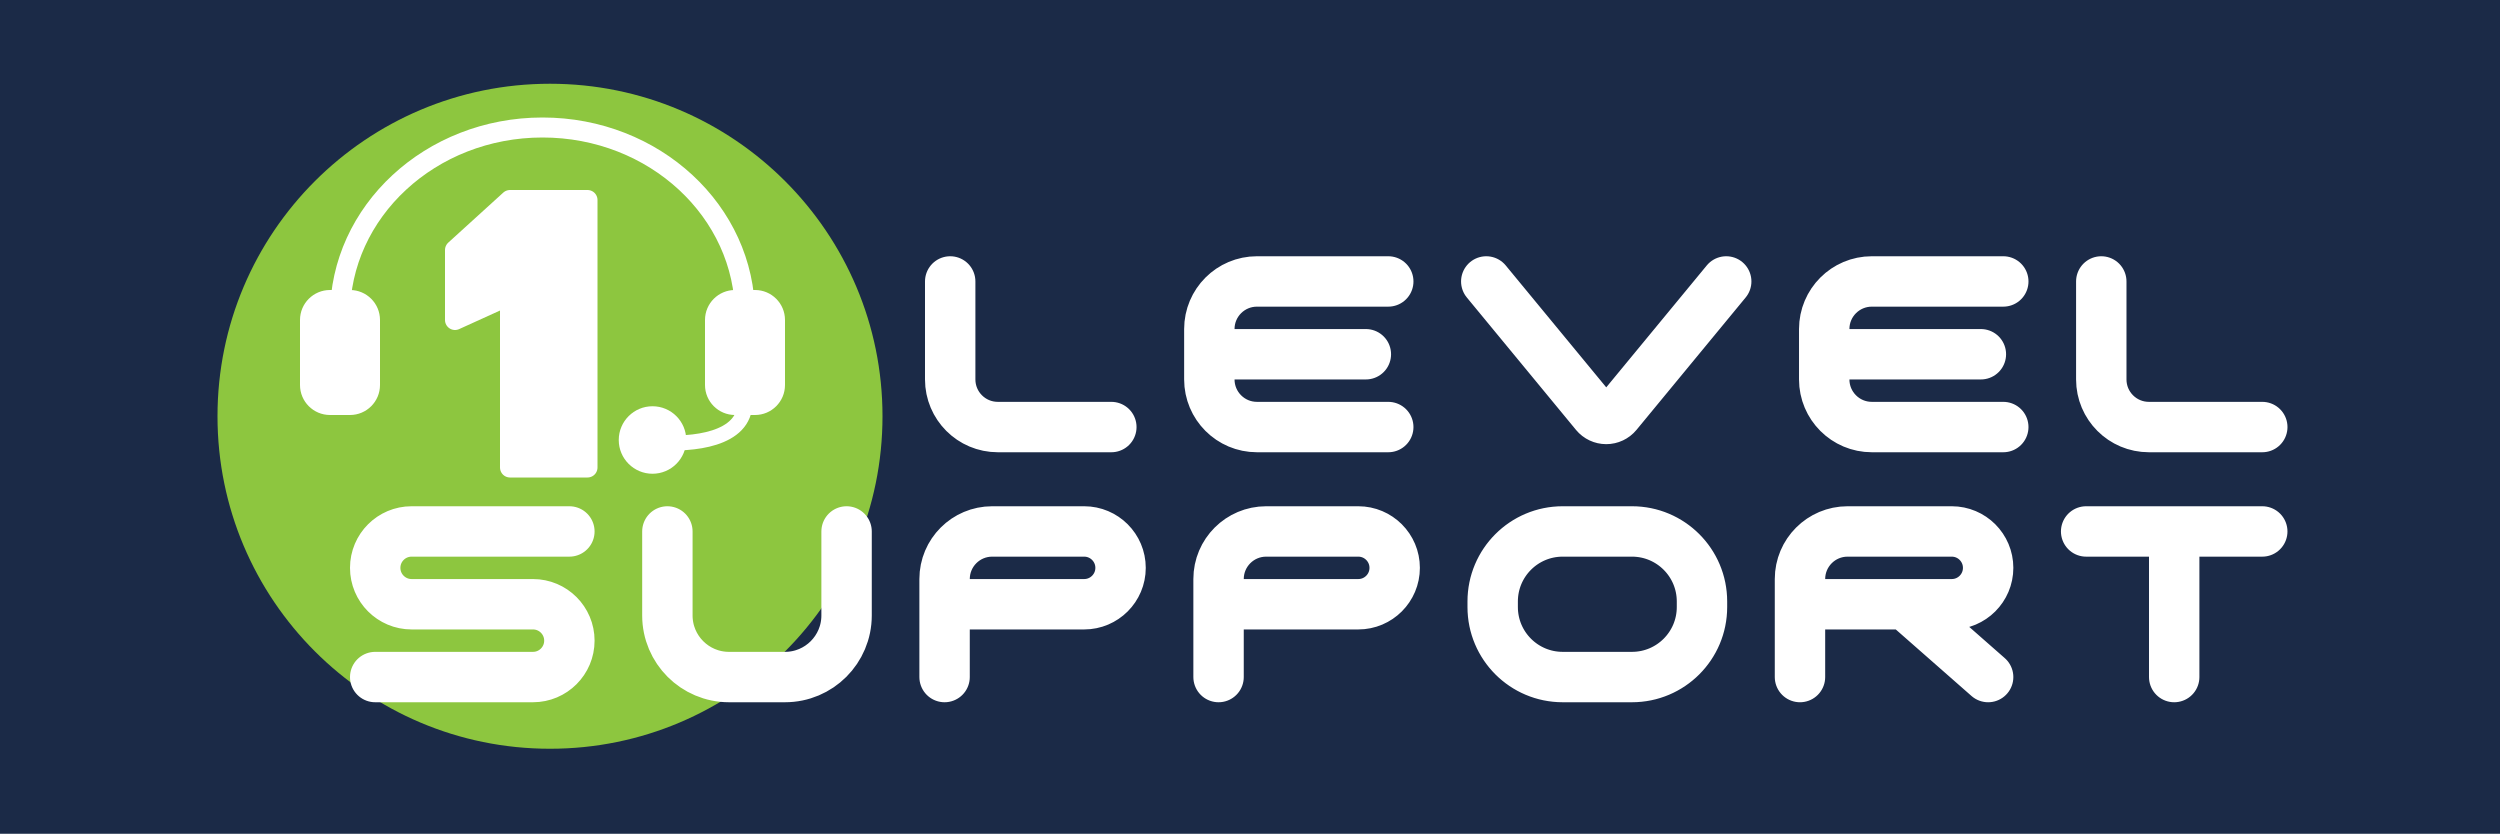
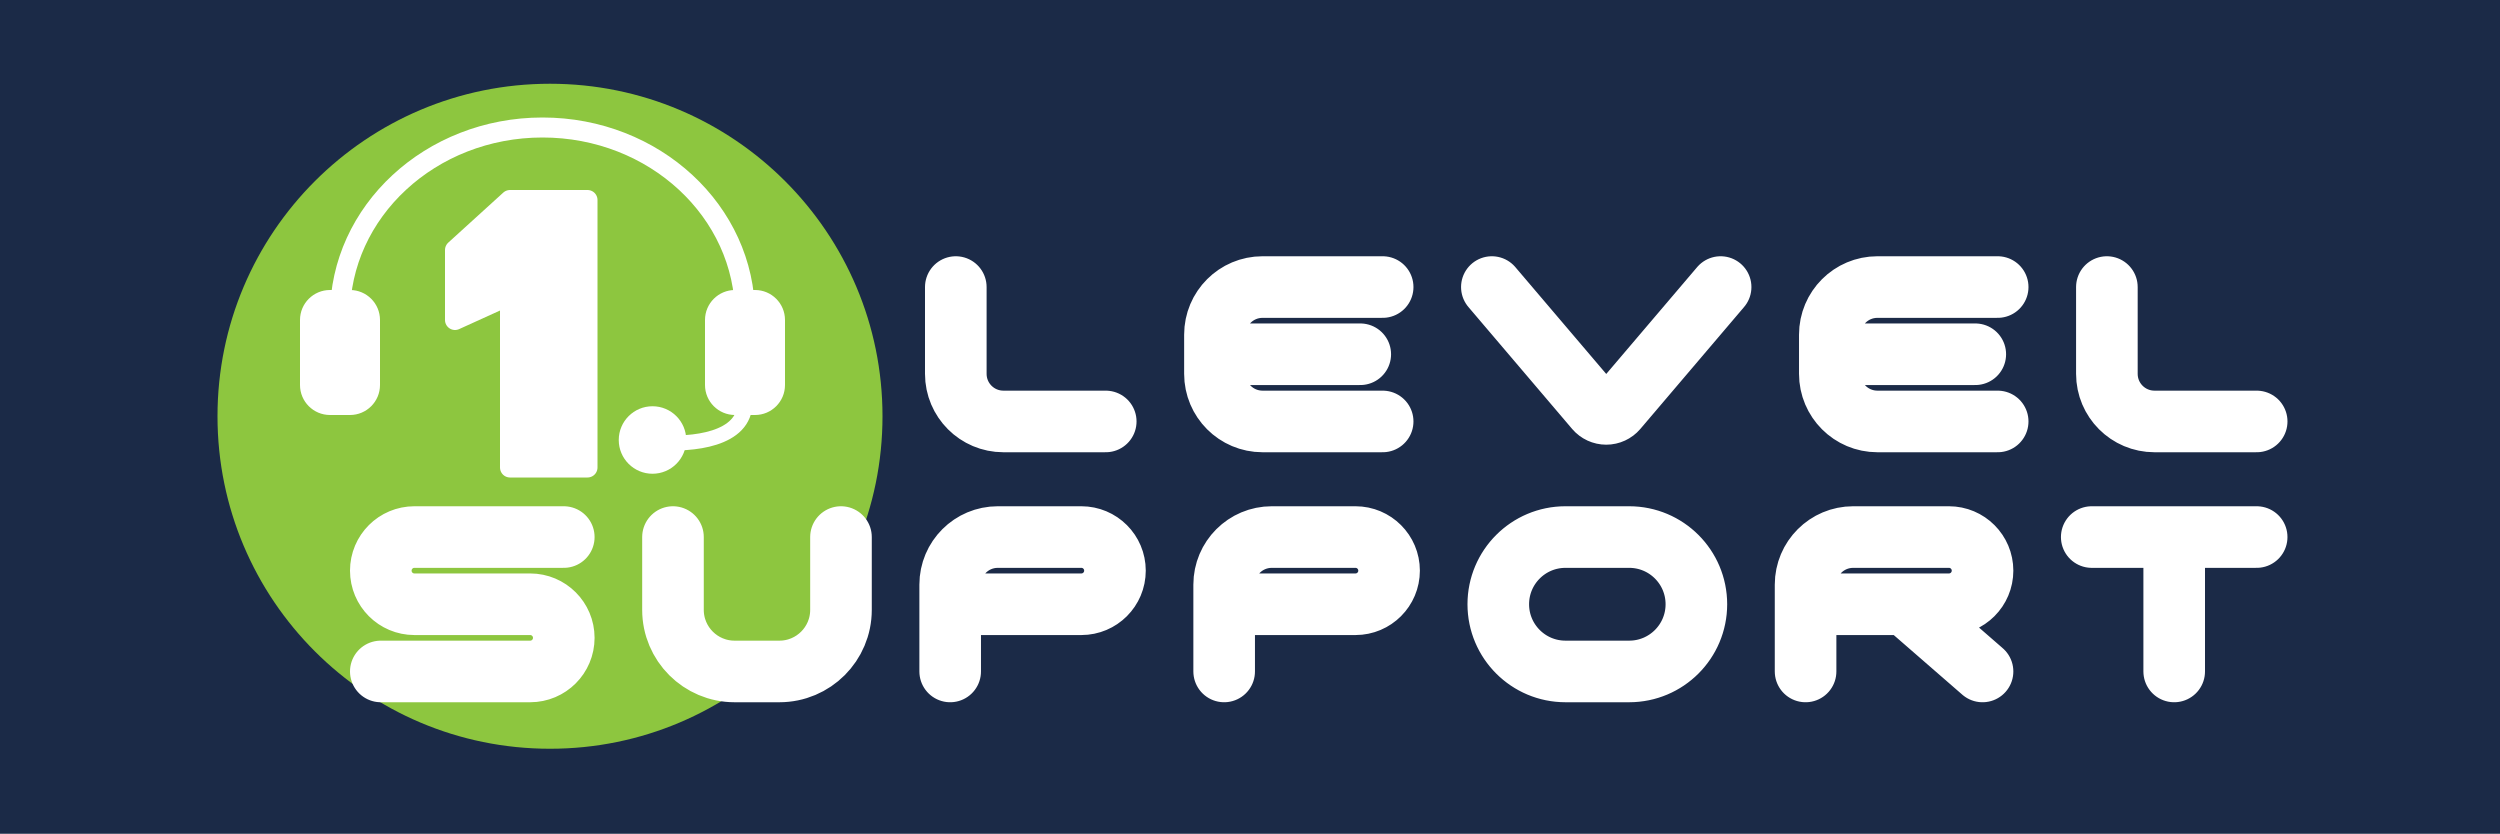
<svg xmlns="http://www.w3.org/2000/svg" viewBox="0 0 2000 667" role="img" aria-label="1.Level Support">
  <rect width="2000" height="667" fill="#1B2A47" />
  <circle cx="440" cy="333" r="266" fill="#8DC63F" />
  <path d="M272,252 A162,150 0 0 1 596,252" fill="none" stroke="#FFFFFF" stroke-width="16" />
  <rect x="240" y="232" width="64" height="100" rx="24" fill="#FFFFFF" />
  <rect x="564" y="232" width="64" height="100" rx="24" fill="#FFFFFF" />
  <polygon points="408,160 470,160 470,374 408,374 408,236 364,256 364,200" fill="#FFFFFF" stroke="#FFFFFF" stroke-width="16" stroke-linejoin="round" />
  <path d="M596,322 C596,352 554,356 526,354" fill="none" stroke="#FFFFFF" stroke-width="12" stroke-linecap="round" />
  <circle cx="522" cy="352" r="27" fill="#FFFFFF" />
  <g transform="translate(740,205) scale(1.12)">
-     <path d="M18.0,18.0 L18.0,88.0 A34.0,34.0 0 0 0 52.0,122.0 L133.1,122.0 M330.9,18.0 L237.1,18.0 A34.0,34.0 0 0 0 203.1,52.0 L203.1,88.0 A34.0,34.0 0 0 0 237.1,122.0 L330.9,122.0 M203.1,70.0 L314.9,70.0 M400.9,18.0 L478.9,112.6 A10.0,10.0 0 0 0 494.3,112.6 L572.3,18.0 M770.2,18.0 L676.3,18.0 A34.0,34.0 0 0 0 642.3,52.0 L642.3,88.0 A34.0,34.0 0 0 0 676.3,122.0 L770.2,122.0 M642.3,70.0 L754.2,70.0 M840.2,18.0 L840.2,88.0 A34.0,34.0 0 0 0 874.2,122.0 L955.2,122.0" fill="none" stroke="#FFFFFF" stroke-width="36" stroke-linecap="round" stroke-linejoin="round" />
+     <path d="M22.0,22.0 L22.0,84.0 A34.0,34.0 0 0 0 56.0,118.0 L129.1,118.0 M326.9,22.0 L241.1,22.0 A34.0,34.0 0 0 0 207.1,56.0 L207.1,84.0 A34.0,34.0 0 0 0 241.1,118.0 L326.9,118.0 M207.1,70.0 L310.9,70.0 M404.9,22.0 L479.0,109.1 A10.0,10.0 0 0 0 494.2,109.1 L568.3,22.0 M766.2,22.0 L680.3,22.0 A34.0,34.0 0 0 0 646.3,56.0 L646.3,84.0 A34.0,34.0 0 0 0 680.3,118.0 L766.2,118.0 M646.3,70.0 L750.2,70.0 M844.2,22.0 L844.2,84.0 A34.0,34.0 0 0 0 878.2,118.0 L951.2,118.0" fill="none" stroke="#FFFFFF" stroke-width="44" stroke-linecap="round" stroke-linejoin="round" />
  </g>
  <g transform="translate(280,405) scale(1.12)">
-     <path d="M156.7,18.0 L44.0,18.0 A26.0,26.0 0 0 0 18.0,44.0 L18.0,44.0 A26.0,26.0 0 0 0 44.0,70.0 L130.7,70.0 A26.0,26.0 0 0 1 156.7,96.0 L156.7,96.0 A26.0,26.0 0 0 1 130.7,122.0 L18.0,122.0 M226.7,18.0 L226.7,78.0 A44.0,44.0 0 0 0 270.7,122.0 L310.7,122.0 A44.0,44.0 0 0 0 354.7,78.0 L354.7,18.0 M424.7,122.0 L424.7,52.0 A34.0,34.0 0 0 1 458.7,18.0 L524.4,18.0 A26.0,26.0 0 0 1 550.4,44.0 L550.4,44.0 A26.0,26.0 0 0 1 524.4,70.0 L424.7,70.0 M620.4,122.0 L620.4,52.0 A34.0,34.0 0 0 1 654.4,18.0 L720.2,18.0 A26.0,26.0 0 0 1 746.2,44.0 L746.2,44.0 A26.0,26.0 0 0 1 720.2,70.0 L620.4,70.0 M866.2,18.0 L915.7,18.0 A50.0,50.0 0 0 1 965.7,68.0 L965.7,72.0 A50.0,50.0 0 0 1 915.7,122.0 L866.2,122.0 A50.0,50.0 0 0 1 816.2,72.0 L816.2,68.0 A50.0,50.0 0 0 1 866.2,18.0 Z M1035.7,122.0 L1035.7,52.0 A34.0,34.0 0 0 1 1069.7,18.0 L1144.1,18.0 A26.0,26.0 0 0 1 1170.1,44.0 L1170.1,44.0 A26.0,26.0 0 0 1 1144.1,70.0 L1035.7,70.0 M1110.9,70.0 L1170.1,122.0 M1240.1,18.0 L1365.9,18.0 M1303.0,18.0 L1303.0,122.0" fill="none" stroke="#FFFFFF" stroke-width="36" stroke-linecap="round" stroke-linejoin="round" />
+     <path d="M152.7,22.0 L46.0,22.0 A24.0,24.0 0 0 0 22.0,46.0 L22.0,46.0 A24.0,24.0 0 0 0 46.0,70.0 L128.7,70.0 A24.0,24.0 0 0 1 152.7,94.0 L152.7,94.0 A24.0,24.0 0 0 1 128.7,118.0 L22.0,118.0 M230.7,22.0 L230.7,74.0 A44.0,44.0 0 0 0 274.7,118.0 L306.7,118.0 A44.0,44.0 0 0 0 350.7,74.0 L350.7,22.0 M428.7,118.0 L428.7,56.0 A34.0,34.0 0 0 1 462.7,22.0 L522.4,22.0 A24.0,24.0 0 0 1 546.4,46.0 L546.4,46.0 A24.0,24.0 0 0 1 522.4,70.0 L428.7,70.0 M624.4,118.0 L624.4,56.0 A34.0,34.0 0 0 1 658.4,22.0 L718.2,22.0 A24.0,24.0 0 0 1 742.2,46.0 L742.2,46.0 A24.0,24.0 0 0 1 718.2,70.0 L624.4,70.0 M868.2,22.0 L913.7,22.0 A48.0,48.0 0 0 1 961.7,70.0 L961.7,70.0 A48.0,48.0 0 0 1 913.7,118.0 L868.2,118.0 A48.0,48.0 0 0 1 820.2,70.0 L820.2,70.0 A48.0,48.0 0 0 1 868.2,22.0 Z M1039.7,118.0 L1039.7,56.0 A34.0,34.0 0 0 1 1073.7,22.0 L1142.1,22.0 A24.0,24.0 0 0 1 1166.1,46.0 L1166.1,46.0 A24.0,24.0 0 0 1 1142.1,70.0 L1039.7,70.0 M1110.9,70.0 L1166.1,118.0 M1244.1,22.0 L1361.9,22.0 M1303.0,22.0 L1303.0,118.0" fill="none" stroke="#FFFFFF" stroke-width="44" stroke-linecap="round" stroke-linejoin="round" />
  </g>
</svg>
